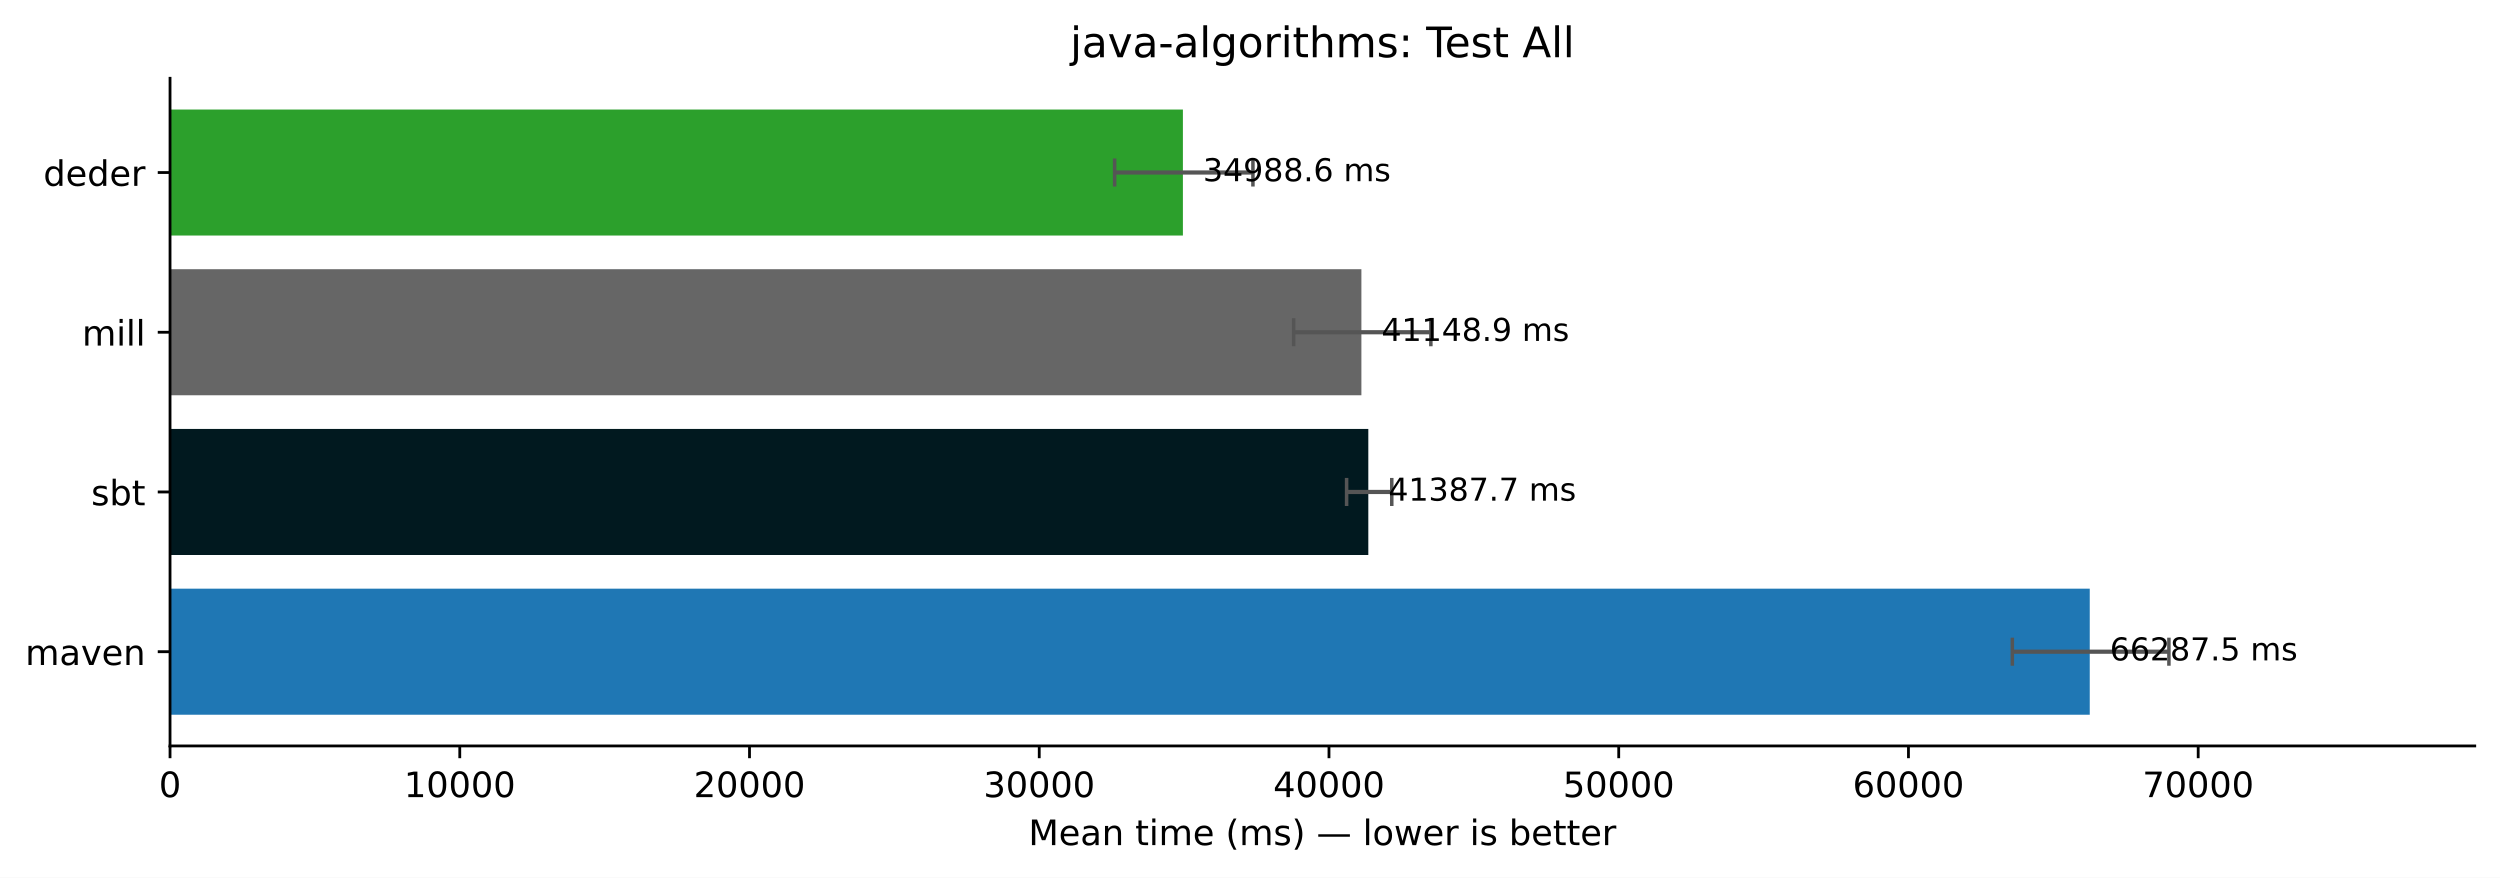
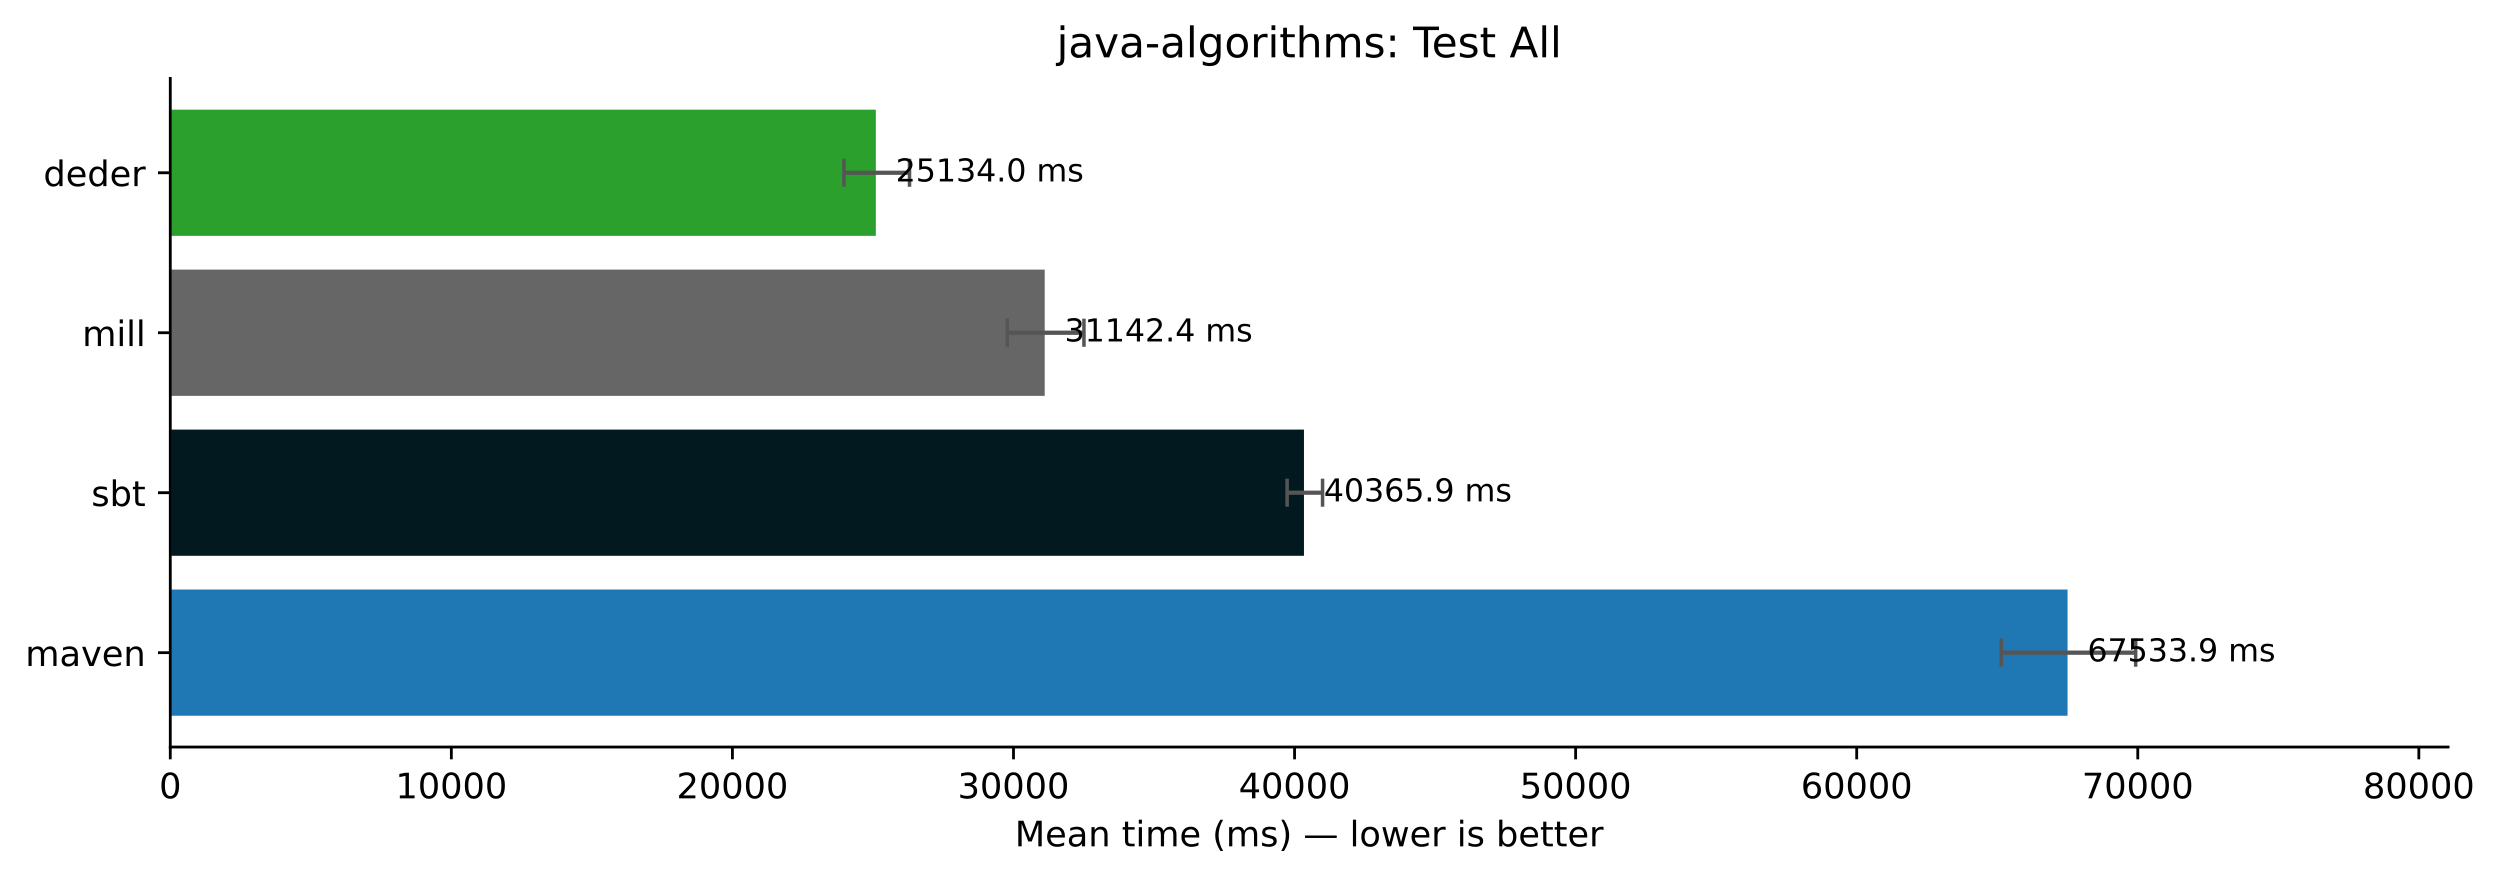
- <svg xmlns="http://www.w3.org/2000/svg" xmlns:xlink="http://www.w3.org/1999/xlink" width="712.788pt" height="250.234pt" viewBox="0 0 712.788 250.234" version="1.1">
+ <svg xmlns="http://www.w3.org/2000/svg" xmlns:xlink="http://www.w3.org/1999/xlink" width="711.738pt" height="250.234pt" viewBox="0 0 711.738 250.234" version="1.1">
  <defs>
    <style type="text/css">*{stroke-linejoin: round; stroke-linecap: butt}</style>
  </defs>
  <g id="figure_1">
    <g id="patch_1">
-       <path d="M 0 250.234  L 712.788 250.234  L 712.788 0  L 0 0  z " style="fill: #ffffff" />
+       <path d="M 0 250.234  L 711.738 250.234  L 711.738 0  L 0 0  z " style="fill: #ffffff" />
    </g>
    <g id="axes_1">
      <g id="patch_2">
-         <path d="M 48.478 212.678  L 705.588 212.678  L 705.588 22.318  L 48.478 22.318  z " style="fill: #ffffff" />
+         <path d="M 48.478 212.678  L 696.958 212.678  L 696.958 22.318  L 48.478 22.318  z " style="fill: #ffffff" />
      </g>
      <g id="patch_3">
-         <path d="M 48.478 204.025  L 596.07 204.025  L 596.07 167.593  L 48.478 167.593  z " clip-path="url(#p8922ffbd72)" style="fill: #1f77b4; stroke: #ffffff; stroke-width: 0.5; stroke-linejoin: miter" />
+         <path d="M 48.478 204.025  L 588.878 204.025  L 588.878 167.593  L 48.478 167.593  z " clip-path="url(#pb809af7124)" style="fill: #1f77b4; stroke: #ffffff; stroke-width: 0.5; stroke-linejoin: miter" />
      </g>
      <g id="patch_4">
-         <path d="M 48.478 158.485  L 390.376 158.485  L 390.376 122.052  L 48.478 122.052  z " clip-path="url(#p8922ffbd72)" style="fill: #01191f; stroke: #ffffff; stroke-width: 0.5; stroke-linejoin: miter" />
+         <path d="M 48.478 158.485  L 371.482 158.485  L 371.482 122.052  L 48.478 122.052  z " clip-path="url(#pb809af7124)" style="fill: #01191f; stroke: #ffffff; stroke-width: 0.5; stroke-linejoin: miter" />
      </g>
      <g id="patch_5">
-         <path d="M 48.478 112.944  L 388.404 112.944  L 388.404 76.512  L 48.478 76.512  z " clip-path="url(#p8922ffbd72)" style="fill: #666666; stroke: #ffffff; stroke-width: 0.5; stroke-linejoin: miter" />
+         <path d="M 48.478 112.944  L 297.677 112.944  L 297.677 76.512  L 48.478 76.512  z " clip-path="url(#pb809af7124)" style="fill: #666666; stroke: #ffffff; stroke-width: 0.5; stroke-linejoin: miter" />
      </g>
      <g id="patch_6">
-         <path d="M 48.478 67.403  L 337.514 67.403  L 337.514 30.971  L 48.478 30.971  z " clip-path="url(#p8922ffbd72)" style="fill: #2ca02c; stroke: #ffffff; stroke-width: 0.5; stroke-linejoin: miter" />
+         <path d="M 48.478 67.403  L 249.598 67.403  L 249.598 30.971  L 48.478 30.971  z " clip-path="url(#pb809af7124)" style="fill: #2ca02c; stroke: #ffffff; stroke-width: 0.5; stroke-linejoin: miter" />
      </g>
      <g id="matplotlib.axis_1">
        <g id="xtick_1">
          <g id="line2d_1">
            <defs>
-               <path id="m57277d43a6" d="M 0 0  L 0 3.5  " style="stroke: #000000; stroke-width: 0.8" />
+               <path id="m0f68dc1af4" d="M 0 0  L 0 3.5  " style="stroke: #000000; stroke-width: 0.8" />
            </defs>
            <g>
-               <use xlink:href="#m57277d43a6" x="48.478" y="212.678" style="stroke: #000000; stroke-width: 0.8" />
+               <use xlink:href="#m0f68dc1af4" x="48.478" y="212.678" style="stroke: #000000; stroke-width: 0.8" />
            </g>
          </g>
          <g id="text_1">
            <g transform="translate(45.29688 227.2766) scale(0.1 -0.1)">
              <defs>
                <path id="DejaVuSans-30" d="M 2034 4250  Q 1547 4250 1301 3770  Q 1056 3291 1056 2328  Q 1056 1369 1301 889  Q 1547 409 2034 409  Q 2525 409 2770 889  Q 3016 1369 3016 2328  Q 3016 3291 2770 3770  Q 2525 4250 2034 4250  z M 2034 4750  Q 2819 4750 3233 4129  Q 3647 3509 3647 2328  Q 3647 1150 3233 529  Q 2819 -91 2034 -91  Q 1250 -91 836 529  Q 422 1150 422 2328  Q 422 3509 836 4129  Q 1250 4750 2034 4750  z " transform="scale(0.015625)" />
              </defs>
              <use xlink:href="#DejaVuSans-30" />
            </g>
          </g>
        </g>
        <g id="xtick_2">
          <g id="line2d_2">
            <g>
-               <use xlink:href="#m57277d43a6" x="131.087" y="212.678" style="stroke: #000000; stroke-width: 0.8" />
+               <use xlink:href="#m0f68dc1af4" x="128.497" y="212.678" style="stroke: #000000; stroke-width: 0.8" />
            </g>
          </g>
          <g id="text_2">
-             <g transform="translate(115.1804 227.2766) scale(0.1 -0.1)">
+             <g transform="translate(112.591 227.2766) scale(0.1 -0.1)">
              <defs>
                <path id="DejaVuSans-31" d="M 794 531  L 1825 531  L 1825 4091  L 703 3866  L 703 4441  L 1819 4666  L 2450 4666  L 2450 531  L 3481 531  L 3481 0  L 794 0  L 794 531  z " transform="scale(0.015625)" />
              </defs>
              <use xlink:href="#DejaVuSans-31" />
              <use xlink:href="#DejaVuSans-30" transform="translate(63.62305 0)" />
              <use xlink:href="#DejaVuSans-30" transform="translate(127.2461 0)" />
              <use xlink:href="#DejaVuSans-30" transform="translate(190.8691 0)" />
              <use xlink:href="#DejaVuSans-30" transform="translate(254.4922 0)" />
            </g>
          </g>
        </g>
        <g id="xtick_3">
          <g id="line2d_3">
            <g>
-               <use xlink:href="#m57277d43a6" x="213.695" y="212.678" style="stroke: #000000; stroke-width: 0.8" />
+               <use xlink:href="#m0f68dc1af4" x="208.516" y="212.678" style="stroke: #000000; stroke-width: 0.8" />
            </g>
          </g>
          <g id="text_3">
-             <g transform="translate(197.789 227.2766) scale(0.1 -0.1)">
+             <g transform="translate(192.6102 227.2766) scale(0.1 -0.1)">
              <defs>
                <path id="DejaVuSans-32" d="M 1228 531  L 3431 531  L 3431 0  L 469 0  L 469 531  Q 828 903 1448 1529  Q 2069 2156 2228 2338  Q 2531 2678 2651 2914  Q 2772 3150 2772 3378  Q 2772 3750 2511 3984  Q 2250 4219 1831 4219  Q 1534 4219 1204 4116  Q 875 4013 500 3803  L 500 4441  Q 881 4594 1212 4672  Q 1544 4750 1819 4750  Q 2544 4750 2975 4387  Q 3406 4025 3406 3419  Q 3406 3131 3298 2873  Q 3191 2616 2906 2266  Q 2828 2175 2409 1742  Q 1991 1309 1228 531  z " transform="scale(0.015625)" />
              </defs>
              <use xlink:href="#DejaVuSans-32" />
              <use xlink:href="#DejaVuSans-30" transform="translate(63.62305 0)" />
              <use xlink:href="#DejaVuSans-30" transform="translate(127.2461 0)" />
              <use xlink:href="#DejaVuSans-30" transform="translate(190.8691 0)" />
              <use xlink:href="#DejaVuSans-30" transform="translate(254.4922 0)" />
            </g>
          </g>
        </g>
        <g id="xtick_4">
          <g id="line2d_4">
            <g>
-               <use xlink:href="#m57277d43a6" x="296.304" y="212.678" style="stroke: #000000; stroke-width: 0.8" />
+               <use xlink:href="#m0f68dc1af4" x="288.536" y="212.678" style="stroke: #000000; stroke-width: 0.8" />
            </g>
          </g>
          <g id="text_4">
-             <g transform="translate(280.3976 227.2766) scale(0.1 -0.1)">
+             <g transform="translate(272.6293 227.2766) scale(0.1 -0.1)">
              <defs>
                <path id="DejaVuSans-33" d="M 2597 2516  Q 3050 2419 3304 2112  Q 3559 1806 3559 1356  Q 3559 666 3084 287  Q 2609 -91 1734 -91  Q 1441 -91 1130 -33  Q 819 25 488 141  L 488 750  Q 750 597 1062 519  Q 1375 441 1716 441  Q 2309 441 2620 675  Q 2931 909 2931 1356  Q 2931 1769 2642 2001  Q 2353 2234 1838 2234  L 1294 2234  L 1294 2753  L 1863 2753  Q 2328 2753 2575 2939  Q 2822 3125 2822 3475  Q 2822 3834 2567 4026  Q 2313 4219 1838 4219  Q 1578 4219 1281 4162  Q 984 4106 628 3988  L 628 4550  Q 988 4650 1302 4700  Q 1616 4750 1894 4750  Q 2613 4750 3031 4423  Q 3450 4097 3450 3541  Q 3450 3153 3228 2886  Q 3006 2619 2597 2516  z " transform="scale(0.015625)" />
              </defs>
              <use xlink:href="#DejaVuSans-33" />
              <use xlink:href="#DejaVuSans-30" transform="translate(63.62305 0)" />
              <use xlink:href="#DejaVuSans-30" transform="translate(127.2461 0)" />
              <use xlink:href="#DejaVuSans-30" transform="translate(190.8691 0)" />
              <use xlink:href="#DejaVuSans-30" transform="translate(254.4922 0)" />
            </g>
          </g>
        </g>
        <g id="xtick_5">
          <g id="line2d_5">
            <g>
-               <use xlink:href="#m57277d43a6" x="378.912" y="212.678" style="stroke: #000000; stroke-width: 0.8" />
+               <use xlink:href="#m0f68dc1af4" x="368.555" y="212.678" style="stroke: #000000; stroke-width: 0.8" />
            </g>
          </g>
          <g id="text_5">
-             <g transform="translate(363.0062 227.2766) scale(0.1 -0.1)">
+             <g transform="translate(352.6484 227.2766) scale(0.1 -0.1)">
              <defs>
                <path id="DejaVuSans-34" d="M 2419 4116  L 825 1625  L 2419 1625  L 2419 4116  z M 2253 4666  L 3047 4666  L 3047 1625  L 3713 1625  L 3713 1100  L 3047 1100  L 3047 0  L 2419 0  L 2419 1100  L 313 1100  L 313 1709  L 2253 4666  z " transform="scale(0.015625)" />
              </defs>
              <use xlink:href="#DejaVuSans-34" />
              <use xlink:href="#DejaVuSans-30" transform="translate(63.62305 0)" />
              <use xlink:href="#DejaVuSans-30" transform="translate(127.2461 0)" />
              <use xlink:href="#DejaVuSans-30" transform="translate(190.8691 0)" />
              <use xlink:href="#DejaVuSans-30" transform="translate(254.4922 0)" />
            </g>
          </g>
        </g>
        <g id="xtick_6">
          <g id="line2d_6">
            <g>
-               <use xlink:href="#m57277d43a6" x="461.521" y="212.678" style="stroke: #000000; stroke-width: 0.8" />
+               <use xlink:href="#m0f68dc1af4" x="448.574" y="212.678" style="stroke: #000000; stroke-width: 0.8" />
            </g>
          </g>
          <g id="text_6">
-             <g transform="translate(445.6147 227.2766) scale(0.1 -0.1)">
+             <g transform="translate(432.6676 227.2766) scale(0.1 -0.1)">
              <defs>
                <path id="DejaVuSans-35" d="M 691 4666  L 3169 4666  L 3169 4134  L 1269 4134  L 1269 2991  Q 1406 3038 1543 3061  Q 1681 3084 1819 3084  Q 2600 3084 3056 2656  Q 3513 2228 3513 1497  Q 3513 744 3044 326  Q 2575 -91 1722 -91  Q 1428 -91 1123 -41  Q 819 9 494 109  L 494 744  Q 775 591 1075 516  Q 1375 441 1709 441  Q 2250 441 2565 725  Q 2881 1009 2881 1497  Q 2881 1984 2565 2268  Q 2250 2553 1709 2553  Q 1456 2553 1204 2497  Q 953 2441 691 2322  L 691 4666  z " transform="scale(0.015625)" />
              </defs>
              <use xlink:href="#DejaVuSans-35" />
              <use xlink:href="#DejaVuSans-30" transform="translate(63.62305 0)" />
              <use xlink:href="#DejaVuSans-30" transform="translate(127.2461 0)" />
              <use xlink:href="#DejaVuSans-30" transform="translate(190.8691 0)" />
              <use xlink:href="#DejaVuSans-30" transform="translate(254.4922 0)" />
            </g>
          </g>
        </g>
        <g id="xtick_7">
          <g id="line2d_7">
            <g>
-               <use xlink:href="#m57277d43a6" x="544.13" y="212.678" style="stroke: #000000; stroke-width: 0.8" />
+               <use xlink:href="#m0f68dc1af4" x="528.593" y="212.678" style="stroke: #000000; stroke-width: 0.8" />
            </g>
          </g>
          <g id="text_7">
-             <g transform="translate(528.2233 227.2766) scale(0.1 -0.1)">
+             <g transform="translate(512.6867 227.2766) scale(0.1 -0.1)">
              <defs>
                <path id="DejaVuSans-36" d="M 2113 2584  Q 1688 2584 1439 2293  Q 1191 2003 1191 1497  Q 1191 994 1439 701  Q 1688 409 2113 409  Q 2538 409 2786 701  Q 3034 994 3034 1497  Q 3034 2003 2786 2293  Q 2538 2584 2113 2584  z M 3366 4563  L 3366 3988  Q 3128 4100 2886 4159  Q 2644 4219 2406 4219  Q 1781 4219 1451 3797  Q 1122 3375 1075 2522  Q 1259 2794 1537 2939  Q 1816 3084 2150 3084  Q 2853 3084 3261 2657  Q 3669 2231 3669 1497  Q 3669 778 3244 343  Q 2819 -91 2113 -91  Q 1303 -91 875 529  Q 447 1150 447 2328  Q 447 3434 972 4092  Q 1497 4750 2381 4750  Q 2619 4750 2861 4703  Q 3103 4656 3366 4563  z " transform="scale(0.015625)" />
              </defs>
              <use xlink:href="#DejaVuSans-36" />
              <use xlink:href="#DejaVuSans-30" transform="translate(63.62305 0)" />
              <use xlink:href="#DejaVuSans-30" transform="translate(127.2461 0)" />
              <use xlink:href="#DejaVuSans-30" transform="translate(190.8691 0)" />
              <use xlink:href="#DejaVuSans-30" transform="translate(254.4922 0)" />
            </g>
          </g>
        </g>
        <g id="xtick_8">
          <g id="line2d_8">
            <g>
-               <use xlink:href="#m57277d43a6" x="626.738" y="212.678" style="stroke: #000000; stroke-width: 0.8" />
+               <use xlink:href="#m0f68dc1af4" x="608.612" y="212.678" style="stroke: #000000; stroke-width: 0.8" />
            </g>
          </g>
          <g id="text_8">
-             <g transform="translate(610.8319 227.2766) scale(0.1 -0.1)">
+             <g transform="translate(592.7059 227.2766) scale(0.1 -0.1)">
              <defs>
                <path id="DejaVuSans-37" d="M 525 4666  L 3525 4666  L 3525 4397  L 1831 0  L 1172 0  L 2766 4134  L 525 4134  L 525 4666  z " transform="scale(0.015625)" />
              </defs>
              <use xlink:href="#DejaVuSans-37" />
              <use xlink:href="#DejaVuSans-30" transform="translate(63.62305 0)" />
              <use xlink:href="#DejaVuSans-30" transform="translate(127.2461 0)" />
              <use xlink:href="#DejaVuSans-30" transform="translate(190.8691 0)" />
              <use xlink:href="#DejaVuSans-30" transform="translate(254.4922 0)" />
            </g>
          </g>
        </g>
-         <g id="text_9">
-           <g transform="translate(293.2362 240.9547) scale(0.1 -0.1)">
+         <g id="xtick_9">
+           <g id="line2d_9">
+             <g>
+               <use xlink:href="#m0f68dc1af4" x="688.631" y="212.678" style="stroke: #000000; stroke-width: 0.8" />
+             </g>
+           </g>
+           <g id="text_9">
+             <g transform="translate(672.725 227.2766) scale(0.1 -0.1)">
+               <defs>
+                 <path id="DejaVuSans-38" d="M 2034 2216  Q 1584 2216 1326 1975  Q 1069 1734 1069 1313  Q 1069 891 1326 650  Q 1584 409 2034 409  Q 2484 409 2743 651  Q 3003 894 3003 1313  Q 3003 1734 2745 1975  Q 2488 2216 2034 2216  z M 1403 2484  Q 997 2584 770 2862  Q 544 3141 544 3541  Q 544 4100 942 4425  Q 1341 4750 2034 4750  Q 2731 4750 3128 4425  Q 3525 4100 3525 3541  Q 3525 3141 3298 2862  Q 3072 2584 2669 2484  Q 3125 2378 3379 2068  Q 3634 1759 3634 1313  Q 3634 634 3220 271  Q 2806 -91 2034 -91  Q 1263 -91 848 271  Q 434 634 434 1313  Q 434 1759 690 2068  Q 947 2378 1403 2484  z M 1172 3481  Q 1172 3119 1398 2916  Q 1625 2713 2034 2713  Q 2441 2713 2670 2916  Q 2900 3119 2900 3481  Q 2900 3844 2670 4047  Q 2441 4250 2034 4250  Q 1625 4250 1398 4047  Q 1172 3844 1172 3481  z " transform="scale(0.015625)" />
+               </defs>
+               <use xlink:href="#DejaVuSans-38" />
+               <use xlink:href="#DejaVuSans-30" transform="translate(63.62305 0)" />
+               <use xlink:href="#DejaVuSans-30" transform="translate(127.2461 0)" />
+               <use xlink:href="#DejaVuSans-30" transform="translate(190.8691 0)" />
+               <use xlink:href="#DejaVuSans-30" transform="translate(254.4922 0)" />
+             </g>
+           </g>
+         </g>
+         <g id="text_10">
+           <g transform="translate(288.9214 240.9547) scale(0.1 -0.1)">
            <defs>
              <path id="DejaVuSans-4d" d="M 628 4666  L 1569 4666  L 2759 1491  L 3956 4666  L 4897 4666  L 4897 0  L 4281 0  L 4281 4097  L 3078 897  L 2444 897  L 1241 4097  L 1241 0  L 628 0  L 628 4666  z " transform="scale(0.015625)" />
              <path id="DejaVuSans-65" d="M 3597 1894  L 3597 1613  L 953 1613  Q 991 1019 1311 708  Q 1631 397 2203 397  Q 2534 397 2845 478  Q 3156 559 3463 722  L 3463 178  Q 3153 47 2828 -22  Q 2503 -91 2169 -91  Q 1331 -91 842 396  Q 353 884 353 1716  Q 353 2575 817 3079  Q 1281 3584 2069 3584  Q 2775 3584 3186 3129  Q 3597 2675 3597 1894  z M 3022 2063  Q 3016 2534 2758 2815  Q 2500 3097 2075 3097  Q 1594 3097 1305 2825  Q 1016 2553 972 2059  L 3022 2063  z " transform="scale(0.015625)" />
              <path id="DejaVuSans-61" d="M 2194 1759  Q 1497 1759 1228 1600  Q 959 1441 959 1056  Q 959 750 1161 570  Q 1363 391 1709 391  Q 2188 391 2477 730  Q 2766 1069 2766 1631  L 2766 1759  L 2194 1759  z M 3341 1997  L 3341 0  L 2766 0  L 2766 531  Q 2569 213 2275 61  Q 1981 -91 1556 -91  Q 1019 -91 701 211  Q 384 513 384 1019  Q 384 1609 779 1909  Q 1175 2209 1959 2209  L 2766 2209  L 2766 2266  Q 2766 2663 2505 2880  Q 2244 3097 1772 3097  Q 1472 3097 1187 3025  Q 903 2953 641 2809  L 641 3341  Q 956 3463 1253 3523  Q 1550 3584 1831 3584  Q 2591 3584 2966 3190  Q 3341 2797 3341 1997  z " transform="scale(0.015625)" />
              <path id="DejaVuSans-6e" d="M 3513 2113  L 3513 0  L 2938 0  L 2938 2094  Q 2938 2591 2744 2837  Q 2550 3084 2163 3084  Q 1697 3084 1428 2787  Q 1159 2491 1159 1978  L 1159 0  L 581 0  L 581 3500  L 1159 3500  L 1159 2956  Q 1366 3272 1645 3428  Q 1925 3584 2291 3584  Q 2894 3584 3203 3211  Q 3513 2838 3513 2113  z " transform="scale(0.015625)" />
              <path id="DejaVuSans-20" transform="scale(0.015625)" />
              <path id="DejaVuSans-74" d="M 1172 4494  L 1172 3500  L 2356 3500  L 2356 3053  L 1172 3053  L 1172 1153  Q 1172 725 1289 603  Q 1406 481 1766 481  L 2356 481  L 2356 0  L 1766 0  Q 1100 0 847 248  Q 594 497 594 1153  L 594 3053  L 172 3053  L 172 3500  L 594 3500  L 594 4494  L 1172 4494  z " transform="scale(0.015625)" />
              <path id="DejaVuSans-69" d="M 603 3500  L 1178 3500  L 1178 0  L 603 0  L 603 3500  z M 603 4863  L 1178 4863  L 1178 4134  L 603 4134  L 603 4863  z " transform="scale(0.015625)" />
              <path id="DejaVuSans-6d" d="M 3328 2828  Q 3544 3216 3844 3400  Q 4144 3584 4550 3584  Q 5097 3584 5394 3201  Q 5691 2819 5691 2113  L 5691 0  L 5113 0  L 5113 2094  Q 5113 2597 4934 2840  Q 4756 3084 4391 3084  Q 3944 3084 3684 2787  Q 3425 2491 3425 1978  L 3425 0  L 2847 0  L 2847 2094  Q 2847 2600 2669 2842  Q 2491 3084 2119 3084  Q 1678 3084 1418 2786  Q 1159 2488 1159 1978  L 1159 0  L 581 0  L 581 3500  L 1159 3500  L 1159 2956  Q 1356 3278 1631 3431  Q 1906 3584 2284 3584  Q 2666 3584 2933 3390  Q 3200 3197 3328 2828  z " transform="scale(0.015625)" />
              <path id="DejaVuSans-28" d="M 1984 4856  Q 1566 4138 1362 3434  Q 1159 2731 1159 2009  Q 1159 1288 1364 580  Q 1569 -128 1984 -844  L 1484 -844  Q 1016 -109 783 600  Q 550 1309 550 2009  Q 550 2706 781 3412  Q 1013 4119 1484 4856  L 1984 4856  z " transform="scale(0.015625)" />
              <path id="DejaVuSans-73" d="M 2834 3397  L 2834 2853  Q 2591 2978 2328 3040  Q 2066 3103 1784 3103  Q 1356 3103 1142 2972  Q 928 2841 928 2578  Q 928 2378 1081 2264  Q 1234 2150 1697 2047  L 1894 2003  Q 2506 1872 2764 1633  Q 3022 1394 3022 966  Q 3022 478 2636 193  Q 2250 -91 1575 -91  Q 1294 -91 989 -36  Q 684 19 347 128  L 347 722  Q 666 556 975 473  Q 1284 391 1588 391  Q 1994 391 2212 530  Q 2431 669 2431 922  Q 2431 1156 2273 1281  Q 2116 1406 1581 1522  L 1381 1569  Q 847 1681 609 1914  Q 372 2147 372 2553  Q 372 3047 722 3315  Q 1072 3584 1716 3584  Q 2034 3584 2315 3537  Q 2597 3491 2834 3397  z " transform="scale(0.015625)" />
              <path id="DejaVuSans-29" d="M 513 4856  L 1013 4856  Q 1481 4119 1714 3412  Q 1947 2706 1947 2009  Q 1947 1309 1714 600  Q 1481 -109 1013 -844  L 513 -844  Q 928 -128 1133 580  Q 1338 1288 1338 2009  Q 1338 2731 1133 3434  Q 928 4138 513 4856  z " transform="scale(0.015625)" />
              <path id="DejaVuSans-2014" d="M 313 1978  L 6088 1978  L 6088 1528  L 313 1528  L 313 1978  z " transform="scale(0.015625)" />
              <path id="DejaVuSans-6c" d="M 603 4863  L 1178 4863  L 1178 0  L 603 0  L 603 4863  z " transform="scale(0.015625)" />
              <path id="DejaVuSans-6f" d="M 1959 3097  Q 1497 3097 1228 2736  Q 959 2375 959 1747  Q 959 1119 1226 758  Q 1494 397 1959 397  Q 2419 397 2687 759  Q 2956 1122 2956 1747  Q 2956 2369 2687 2733  Q 2419 3097 1959 3097  z M 1959 3584  Q 2709 3584 3137 3096  Q 3566 2609 3566 1747  Q 3566 888 3137 398  Q 2709 -91 1959 -91  Q 1206 -91 779 398  Q 353 888 353 1747  Q 353 2609 779 3096  Q 1206 3584 1959 3584  z " transform="scale(0.015625)" />
              <path id="DejaVuSans-77" d="M 269 3500  L 844 3500  L 1563 769  L 2278 3500  L 2956 3500  L 3675 769  L 4391 3500  L 4966 3500  L 4050 0  L 3372 0  L 2619 2869  L 1863 0  L 1184 0  L 269 3500  z " transform="scale(0.015625)" />
              <path id="DejaVuSans-72" d="M 2631 2963  Q 2534 3019 2420 3045  Q 2306 3072 2169 3072  Q 1681 3072 1420 2755  Q 1159 2438 1159 1844  L 1159 0  L 581 0  L 581 3500  L 1159 3500  L 1159 2956  Q 1341 3275 1631 3429  Q 1922 3584 2338 3584  Q 2397 3584 2469 3576  Q 2541 3569 2628 3553  L 2631 2963  z " transform="scale(0.015625)" />
              <path id="DejaVuSans-62" d="M 3116 1747  Q 3116 2381 2855 2742  Q 2594 3103 2138 3103  Q 1681 3103 1420 2742  Q 1159 2381 1159 1747  Q 1159 1113 1420 752  Q 1681 391 2138 391  Q 2594 391 2855 752  Q 3116 1113 3116 1747  z M 1159 2969  Q 1341 3281 1617 3432  Q 1894 3584 2278 3584  Q 2916 3584 3314 3078  Q 3713 2572 3713 1747  Q 3713 922 3314 415  Q 2916 -91 2278 -91  Q 1894 -91 1617 61  Q 1341 213 1159 525  L 1159 0  L 581 0  L 581 4863  L 1159 4863  L 1159 2969  z " transform="scale(0.015625)" />
            </defs>
            <use xlink:href="#DejaVuSans-4d" />
            <use xlink:href="#DejaVuSans-65" transform="translate(86.2793 0)" />
            <use xlink:href="#DejaVuSans-61" transform="translate(147.8027 0)" />
            <use xlink:href="#DejaVuSans-6e" transform="translate(209.082 0)" />
            <use xlink:href="#DejaVuSans-20" transform="translate(272.4609 0)" />
            <use xlink:href="#DejaVuSans-74" transform="translate(304.248 0)" />
            <use xlink:href="#DejaVuSans-69" transform="translate(343.457 0)" />
            <use xlink:href="#DejaVuSans-6d" transform="translate(371.2402 0)" />
            <use xlink:href="#DejaVuSans-65" transform="translate(468.6523 0)" />
            <use xlink:href="#DejaVuSans-20" transform="translate(530.1758 0)" />
            <use xlink:href="#DejaVuSans-28" transform="translate(561.9629 0)" />
            <use xlink:href="#DejaVuSans-6d" transform="translate(600.9766 0)" />
            <use xlink:href="#DejaVuSans-73" transform="translate(698.3887 0)" />
            <use xlink:href="#DejaVuSans-29" transform="translate(750.4883 0)" />
            <use xlink:href="#DejaVuSans-20" transform="translate(789.502 0)" />
            <use xlink:href="#DejaVuSans-2014" transform="translate(821.2891 0)" />
            <use xlink:href="#DejaVuSans-20" transform="translate(921.2891 0)" />
            <use xlink:href="#DejaVuSans-6c" transform="translate(953.0762 0)" />
            <use xlink:href="#DejaVuSans-6f" transform="translate(980.8594 0)" />
            <use xlink:href="#DejaVuSans-77" transform="translate(1042.041 0)" />
            <use xlink:href="#DejaVuSans-65" transform="translate(1123.828 0)" />
            <use xlink:href="#DejaVuSans-72" transform="translate(1185.352 0)" />
            <use xlink:href="#DejaVuSans-20" transform="translate(1226.465 0)" />
            <use xlink:href="#DejaVuSans-69" transform="translate(1258.252 0)" />
            <use xlink:href="#DejaVuSans-73" transform="translate(1286.035 0)" />
            <use xlink:href="#DejaVuSans-20" transform="translate(1338.135 0)" />
            <use xlink:href="#DejaVuSans-62" transform="translate(1369.922 0)" />
            <use xlink:href="#DejaVuSans-65" transform="translate(1433.398 0)" />
            <use xlink:href="#DejaVuSans-74" transform="translate(1494.922 0)" />
            <use xlink:href="#DejaVuSans-74" transform="translate(1534.131 0)" />
            <use xlink:href="#DejaVuSans-65" transform="translate(1573.34 0)" />
            <use xlink:href="#DejaVuSans-72" transform="translate(1634.863 0)" />
          </g>
        </g>
      </g>
      <g id="matplotlib.axis_2">
        <g id="ytick_1">
-           <g id="line2d_9">
+           <g id="line2d_10">
            <defs>
-               <path id="mece028ee38" d="M 0 0  L -3.5 0  " style="stroke: #000000; stroke-width: 0.8" />
+               <path id="m84668f1c4f" d="M 0 0  L -3.5 0  " style="stroke: #000000; stroke-width: 0.8" />
            </defs>
            <g>
-               <use xlink:href="#mece028ee38" x="48.478" y="185.809" style="stroke: #000000; stroke-width: 0.8" />
-             </g>
-           </g>
-           <g id="text_10">
+               <use xlink:href="#m84668f1c4f" x="48.478" y="185.809" style="stroke: #000000; stroke-width: 0.8" />
+             </g>
+           </g>
+           <g id="text_11">
            <g transform="translate(7.2 189.6083) scale(0.1 -0.1)">
              <defs>
                <path id="DejaVuSans-76" d="M 191 3500  L 800 3500  L 1894 563  L 2988 3500  L 3597 3500  L 2284 0  L 1503 0  L 191 3500  z " transform="scale(0.015625)" />
              </defs>
              <use xlink:href="#DejaVuSans-6d" />
              <use xlink:href="#DejaVuSans-61" transform="translate(97.41211 0)" />
              <use xlink:href="#DejaVuSans-76" transform="translate(158.6914 0)" />
              <use xlink:href="#DejaVuSans-65" transform="translate(217.8711 0)" />
              <use xlink:href="#DejaVuSans-6e" transform="translate(279.3945 0)" />
            </g>
          </g>
        </g>
        <g id="ytick_2">
-           <g id="line2d_10">
-             <g>
-               <use xlink:href="#mece028ee38" x="48.478" y="140.268" style="stroke: #000000; stroke-width: 0.8" />
-             </g>
-           </g>
-           <g id="text_11">
+           <g id="line2d_11">
+             <g>
+               <use xlink:href="#m84668f1c4f" x="48.478" y="140.268" style="stroke: #000000; stroke-width: 0.8" />
+             </g>
+           </g>
+           <g id="text_12">
            <g transform="translate(26 144.0677) scale(0.1 -0.1)">
              <use xlink:href="#DejaVuSans-73" />
              <use xlink:href="#DejaVuSans-62" transform="translate(52.09961 0)" />
              <use xlink:href="#DejaVuSans-74" transform="translate(115.5762 0)" />
            </g>
          </g>
        </g>
        <g id="ytick_3">
-           <g id="line2d_11">
-             <g>
-               <use xlink:href="#mece028ee38" x="48.478" y="94.728" style="stroke: #000000; stroke-width: 0.8" />
-             </g>
-           </g>
-           <g id="text_12">
+           <g id="line2d_12">
+             <g>
+               <use xlink:href="#m84668f1c4f" x="48.478" y="94.728" style="stroke: #000000; stroke-width: 0.8" />
+             </g>
+           </g>
+           <g id="text_13">
            <g transform="translate(23.40312 98.52701) scale(0.1 -0.1)">
              <use xlink:href="#DejaVuSans-6d" />
              <use xlink:href="#DejaVuSans-69" transform="translate(97.41211 0)" />
              <use xlink:href="#DejaVuSans-6c" transform="translate(125.1953 0)" />
              <use xlink:href="#DejaVuSans-6c" transform="translate(152.9785 0)" />
            </g>
          </g>
        </g>
        <g id="ytick_4">
-           <g id="line2d_12">
-             <g>
-               <use xlink:href="#mece028ee38" x="48.478" y="49.187" style="stroke: #000000; stroke-width: 0.8" />
-             </g>
-           </g>
-           <g id="text_13">
+           <g id="line2d_13">
+             <g>
+               <use xlink:href="#m84668f1c4f" x="48.478" y="49.187" style="stroke: #000000; stroke-width: 0.8" />
+             </g>
+           </g>
+           <g id="text_14">
            <g transform="translate(12.36406 52.98634) scale(0.1 -0.1)">
              <defs>
                <path id="DejaVuSans-64" d="M 2906 2969  L 2906 4863  L 3481 4863  L 3481 0  L 2906 0  L 2906 525  Q 2725 213 2448 61  Q 2172 -91 1784 -91  Q 1150 -91 751 415  Q 353 922 353 1747  Q 353 2572 751 3078  Q 1150 3584 1784 3584  Q 2172 3584 2448 3432  Q 2725 3281 2906 2969  z M 947 1747  Q 947 1113 1208 752  Q 1469 391 1925 391  Q 2381 391 2643 752  Q 2906 1113 2906 1747  Q 2906 2381 2643 2742  Q 2381 3103 1925 3103  Q 1469 3103 1208 2742  Q 947 2381 947 1747  z " transform="scale(0.015625)" />
              </defs>
              <use xlink:href="#DejaVuSans-64" />
              <use xlink:href="#DejaVuSans-65" transform="translate(63.47656 0)" />
              <use xlink:href="#DejaVuSans-64" transform="translate(125 0)" />
              <use xlink:href="#DejaVuSans-65" transform="translate(188.4766 0)" />
              <use xlink:href="#DejaVuSans-72" transform="translate(250 0)" />
            </g>
          </g>
        </g>
      </g>
      <g id="LineCollection_1">
-         <path d="M 573.749 185.809  L 618.39 185.809  " clip-path="url(#p8922ffbd72)" style="fill: none; stroke: #555555; stroke-width: 1.2" />
-         <path d="M 383.938 140.268  L 396.814 140.268  " clip-path="url(#p8922ffbd72)" style="fill: none; stroke: #555555; stroke-width: 1.2" />
-         <path d="M 368.848 94.728  L 407.959 94.728  " clip-path="url(#p8922ffbd72)" style="fill: none; stroke: #555555; stroke-width: 1.2" />
-         <path d="M 317.796 49.187  L 357.232 49.187  " clip-path="url(#p8922ffbd72)" style="fill: none; stroke: #555555; stroke-width: 1.2" />
-       </g>
-       <g id="line2d_13">
+         <path d="M 569.742 185.809  L 608.015 185.809  " clip-path="url(#pb809af7124)" style="fill: none; stroke: #555555; stroke-width: 1.2" />
+         <path d="M 366.437 140.268  L 376.528 140.268  " clip-path="url(#pb809af7124)" style="fill: none; stroke: #555555; stroke-width: 1.2" />
+         <path d="M 286.76 94.728  L 308.594 94.728  " clip-path="url(#pb809af7124)" style="fill: none; stroke: #555555; stroke-width: 1.2" />
+         <path d="M 240.265 49.187  L 258.931 49.187  " clip-path="url(#pb809af7124)" style="fill: none; stroke: #555555; stroke-width: 1.2" />
+       </g>
+       <g id="line2d_14">
        <defs>
-           <path id="m3d2528b665" d="M 0 4  L 0 -4  " style="stroke: #555555" />
+           <path id="mdc67b098ef" d="M 0 4  L 0 -4  " style="stroke: #555555" />
        </defs>
-         <g clip-path="url(#p8922ffbd72)">
-           <use xlink:href="#m3d2528b665" x="573.749" y="185.809" style="fill: #1f77b4; stroke: #555555" />
-           <use xlink:href="#m3d2528b665" x="383.938" y="140.268" style="fill: #1f77b4; stroke: #555555" />
-           <use xlink:href="#m3d2528b665" x="368.848" y="94.728" style="fill: #1f77b4; stroke: #555555" />
-           <use xlink:href="#m3d2528b665" x="317.796" y="49.187" style="fill: #1f77b4; stroke: #555555" />
-         </g>
-       </g>
-       <g id="line2d_14">
-         <g clip-path="url(#p8922ffbd72)">
-           <use xlink:href="#m3d2528b665" x="618.39" y="185.809" style="fill: #1f77b4; stroke: #555555" />
-           <use xlink:href="#m3d2528b665" x="396.814" y="140.268" style="fill: #1f77b4; stroke: #555555" />
-           <use xlink:href="#m3d2528b665" x="407.959" y="94.728" style="fill: #1f77b4; stroke: #555555" />
-           <use xlink:href="#m3d2528b665" x="357.232" y="49.187" style="fill: #1f77b4; stroke: #555555" />
+         <g clip-path="url(#pb809af7124)">
+           <use xlink:href="#mdc67b098ef" x="569.742" y="185.809" style="fill: #1f77b4; stroke: #555555" />
+           <use xlink:href="#mdc67b098ef" x="366.437" y="140.268" style="fill: #1f77b4; stroke: #555555" />
+           <use xlink:href="#mdc67b098ef" x="286.76" y="94.728" style="fill: #1f77b4; stroke: #555555" />
+           <use xlink:href="#mdc67b098ef" x="240.265" y="49.187" style="fill: #1f77b4; stroke: #555555" />
+         </g>
+       </g>
+       <g id="line2d_15">
+         <g clip-path="url(#pb809af7124)">
+           <use xlink:href="#mdc67b098ef" x="608.015" y="185.809" style="fill: #1f77b4; stroke: #555555" />
+           <use xlink:href="#mdc67b098ef" x="376.528" y="140.268" style="fill: #1f77b4; stroke: #555555" />
+           <use xlink:href="#mdc67b098ef" x="308.594" y="94.728" style="fill: #1f77b4; stroke: #555555" />
+           <use xlink:href="#mdc67b098ef" x="258.931" y="49.187" style="fill: #1f77b4; stroke: #555555" />
        </g>
      </g>
      <g id="patch_7">
        <path d="M 48.478 212.678  L 48.478 22.318  " style="fill: none; stroke: #000000; stroke-width: 0.8; stroke-linejoin: miter; stroke-linecap: square" />
      </g>
      <g id="patch_8">
-         <path d="M 48.478 212.678  L 705.588 212.678  " style="fill: none; stroke: #000000; stroke-width: 0.8; stroke-linejoin: miter; stroke-linecap: square" />
-       </g>
-       <g id="text_14">
-         <g transform="translate(601.5457 188.2926) scale(0.09 -0.09)">
+         <path d="M 48.478 212.678  L 696.958 212.678  " style="fill: none; stroke: #000000; stroke-width: 0.8; stroke-linejoin: miter; stroke-linecap: square" />
+       </g>
+       <g id="text_15">
+         <g transform="translate(594.2824 188.2926) scale(0.09 -0.09)">
          <defs>
-             <path id="DejaVuSans-38" d="M 2034 2216  Q 1584 2216 1326 1975  Q 1069 1734 1069 1313  Q 1069 891 1326 650  Q 1584 409 2034 409  Q 2484 409 2743 651  Q 3003 894 3003 1313  Q 3003 1734 2745 1975  Q 2488 2216 2034 2216  z M 1403 2484  Q 997 2584 770 2862  Q 544 3141 544 3541  Q 544 4100 942 4425  Q 1341 4750 2034 4750  Q 2731 4750 3128 4425  Q 3525 4100 3525 3541  Q 3525 3141 3298 2862  Q 3072 2584 2669 2484  Q 3125 2378 3379 2068  Q 3634 1759 3634 1313  Q 3634 634 3220 271  Q 2806 -91 2034 -91  Q 1263 -91 848 271  Q 434 634 434 1313  Q 434 1759 690 2068  Q 947 2378 1403 2484  z M 1172 3481  Q 1172 3119 1398 2916  Q 1625 2713 2034 2713  Q 2441 2713 2670 2916  Q 2900 3119 2900 3481  Q 2900 3844 2670 4047  Q 2441 4250 2034 4250  Q 1625 4250 1398 4047  Q 1172 3844 1172 3481  z " transform="scale(0.015625)" />
            <path id="DejaVuSans-2e" d="M 684 794  L 1344 794  L 1344 0  L 684 0  L 684 794  z " transform="scale(0.015625)" />
+             <path id="DejaVuSans-39" d="M 703 97  L 703 672  Q 941 559 1184 500  Q 1428 441 1663 441  Q 2288 441 2617 861  Q 2947 1281 2994 2138  Q 2813 1869 2534 1725  Q 2256 1581 1919 1581  Q 1219 1581 811 2004  Q 403 2428 403 3163  Q 403 3881 828 4315  Q 1253 4750 1959 4750  Q 2769 4750 3195 4129  Q 3622 3509 3622 2328  Q 3622 1225 3098 567  Q 2575 -91 1691 -91  Q 1453 -91 1209 -44  Q 966 3 703 97  z M 1959 2075  Q 2384 2075 2632 2365  Q 2881 2656 2881 3163  Q 2881 3666 2632 3958  Q 2384 4250 1959 4250  Q 1534 4250 1286 3958  Q 1038 3666 1038 3163  Q 1038 2656 1286 2365  Q 1534 2075 1959 2075  z " transform="scale(0.015625)" />
          </defs>
          <use xlink:href="#DejaVuSans-36" />
-           <use xlink:href="#DejaVuSans-36" transform="translate(63.62305 0)" />
-           <use xlink:href="#DejaVuSans-32" transform="translate(127.2461 0)" />
-           <use xlink:href="#DejaVuSans-38" transform="translate(190.8691 0)" />
-           <use xlink:href="#DejaVuSans-37" transform="translate(254.4922 0)" />
-           <use xlink:href="#DejaVuSans-2e" transform="translate(318.1152 0)" />
-           <use xlink:href="#DejaVuSans-35" transform="translate(349.9023 0)" />
-           <use xlink:href="#DejaVuSans-20" transform="translate(413.5254 0)" />
-           <use xlink:href="#DejaVuSans-6d" transform="translate(445.3125 0)" />
-           <use xlink:href="#DejaVuSans-73" transform="translate(542.7246 0)" />
-         </g>
-       </g>
-       <g id="text_15">
-         <g transform="translate(395.852 142.7519) scale(0.09 -0.09)">
-           <use xlink:href="#DejaVuSans-34" />
-           <use xlink:href="#DejaVuSans-31" transform="translate(63.62305 0)" />
-           <use xlink:href="#DejaVuSans-33" transform="translate(127.2461 0)" />
-           <use xlink:href="#DejaVuSans-38" transform="translate(190.8691 0)" />
-           <use xlink:href="#DejaVuSans-37" transform="translate(254.4922 0)" />
-           <use xlink:href="#DejaVuSans-2e" transform="translate(318.1152 0)" />
-           <use xlink:href="#DejaVuSans-37" transform="translate(349.9023 0)" />
-           <use xlink:href="#DejaVuSans-20" transform="translate(413.5254 0)" />
-           <use xlink:href="#DejaVuSans-6d" transform="translate(445.3125 0)" />
-           <use xlink:href="#DejaVuSans-73" transform="translate(542.7246 0)" />
-         </g>
-       </g>
-       <g id="text_16">
-         <g transform="translate(393.8794 97.21123) scale(0.09 -0.09)">
-           <defs>
-             <path id="DejaVuSans-39" d="M 703 97  L 703 672  Q 941 559 1184 500  Q 1428 441 1663 441  Q 2288 441 2617 861  Q 2947 1281 2994 2138  Q 2813 1869 2534 1725  Q 2256 1581 1919 1581  Q 1219 1581 811 2004  Q 403 2428 403 3163  Q 403 3881 828 4315  Q 1253 4750 1959 4750  Q 2769 4750 3195 4129  Q 3622 3509 3622 2328  Q 3622 1225 3098 567  Q 2575 -91 1691 -91  Q 1453 -91 1209 -44  Q 966 3 703 97  z M 1959 2075  Q 2384 2075 2632 2365  Q 2881 2656 2881 3163  Q 2881 3666 2632 3958  Q 2384 4250 1959 4250  Q 1534 4250 1286 3958  Q 1038 3666 1038 3163  Q 1038 2656 1286 2365  Q 1534 2075 1959 2075  z " transform="scale(0.015625)" />
-           </defs>
-           <use xlink:href="#DejaVuSans-34" />
-           <use xlink:href="#DejaVuSans-31" transform="translate(63.62305 0)" />
-           <use xlink:href="#DejaVuSans-31" transform="translate(127.2461 0)" />
-           <use xlink:href="#DejaVuSans-34" transform="translate(190.8691 0)" />
-           <use xlink:href="#DejaVuSans-38" transform="translate(254.4922 0)" />
+           <use xlink:href="#DejaVuSans-37" transform="translate(63.62305 0)" />
+           <use xlink:href="#DejaVuSans-35" transform="translate(127.2461 0)" />
+           <use xlink:href="#DejaVuSans-33" transform="translate(190.8691 0)" />
+           <use xlink:href="#DejaVuSans-33" transform="translate(254.4922 0)" />
          <use xlink:href="#DejaVuSans-2e" transform="translate(318.1152 0)" />
          <use xlink:href="#DejaVuSans-39" transform="translate(349.9023 0)" />
          <use xlink:href="#DejaVuSans-20" transform="translate(413.5254 0)" />
          <use xlink:href="#DejaVuSans-6d" transform="translate(445.3125 0)" />
          <use xlink:href="#DejaVuSans-73" transform="translate(542.7246 0)" />
        </g>
      </g>
-       <g id="text_17">
-         <g transform="translate(342.9895 51.67056) scale(0.09 -0.09)">
-           <use xlink:href="#DejaVuSans-33" />
-           <use xlink:href="#DejaVuSans-34" transform="translate(63.62305 0)" />
-           <use xlink:href="#DejaVuSans-39" transform="translate(127.2461 0)" />
-           <use xlink:href="#DejaVuSans-38" transform="translate(190.8691 0)" />
-           <use xlink:href="#DejaVuSans-38" transform="translate(254.4922 0)" />
+       <g id="text_16">
+         <g transform="translate(376.8863 142.7519) scale(0.09 -0.09)">
+           <use xlink:href="#DejaVuSans-34" />
+           <use xlink:href="#DejaVuSans-30" transform="translate(63.62305 0)" />
+           <use xlink:href="#DejaVuSans-33" transform="translate(127.2461 0)" />
+           <use xlink:href="#DejaVuSans-36" transform="translate(190.8691 0)" />
+           <use xlink:href="#DejaVuSans-35" transform="translate(254.4922 0)" />
          <use xlink:href="#DejaVuSans-2e" transform="translate(318.1152 0)" />
-           <use xlink:href="#DejaVuSans-36" transform="translate(349.9023 0)" />
+           <use xlink:href="#DejaVuSans-39" transform="translate(349.9023 0)" />
          <use xlink:href="#DejaVuSans-20" transform="translate(413.5254 0)" />
          <use xlink:href="#DejaVuSans-6d" transform="translate(445.3125 0)" />
          <use xlink:href="#DejaVuSans-73" transform="translate(542.7246 0)" />
        </g>
      </g>
+       <g id="text_17">
+         <g transform="translate(303.0813 97.21123) scale(0.09 -0.09)">
+           <use xlink:href="#DejaVuSans-33" />
+           <use xlink:href="#DejaVuSans-31" transform="translate(63.62305 0)" />
+           <use xlink:href="#DejaVuSans-31" transform="translate(127.2461 0)" />
+           <use xlink:href="#DejaVuSans-34" transform="translate(190.8691 0)" />
+           <use xlink:href="#DejaVuSans-32" transform="translate(254.4922 0)" />
+           <use xlink:href="#DejaVuSans-2e" transform="translate(318.1152 0)" />
+           <use xlink:href="#DejaVuSans-34" transform="translate(349.9023 0)" />
+           <use xlink:href="#DejaVuSans-20" transform="translate(413.5254 0)" />
+           <use xlink:href="#DejaVuSans-6d" transform="translate(445.3125 0)" />
+           <use xlink:href="#DejaVuSans-73" transform="translate(542.7246 0)" />
+         </g>
+       </g>
      <g id="text_18">
-         <g transform="translate(305.1269 16.31812) scale(0.12 -0.12)">
+         <g transform="translate(255.002 51.67056) scale(0.09 -0.09)">
+           <use xlink:href="#DejaVuSans-32" />
+           <use xlink:href="#DejaVuSans-35" transform="translate(63.62305 0)" />
+           <use xlink:href="#DejaVuSans-31" transform="translate(127.2461 0)" />
+           <use xlink:href="#DejaVuSans-33" transform="translate(190.8691 0)" />
+           <use xlink:href="#DejaVuSans-34" transform="translate(254.4922 0)" />
+           <use xlink:href="#DejaVuSans-2e" transform="translate(318.1152 0)" />
+           <use xlink:href="#DejaVuSans-30" transform="translate(349.9023 0)" />
+           <use xlink:href="#DejaVuSans-20" transform="translate(413.5254 0)" />
+           <use xlink:href="#DejaVuSans-6d" transform="translate(445.3125 0)" />
+           <use xlink:href="#DejaVuSans-73" transform="translate(542.7246 0)" />
+         </g>
+       </g>
+       <g id="text_19">
+         <g transform="translate(300.8121 16.31812) scale(0.12 -0.12)">
          <defs>
            <path id="DejaVuSans-6a" d="M 603 3500  L 1178 3500  L 1178 -63  Q 1178 -731 923 -1031  Q 669 -1331 103 -1331  L -116 -1331  L -116 -844  L 38 -844  Q 366 -844 484 -692  Q 603 -541 603 -63  L 603 3500  z M 603 4863  L 1178 4863  L 1178 4134  L 603 4134  L 603 4863  z " transform="scale(0.015625)" />
            <path id="DejaVuSans-2d" d="M 313 2009  L 1997 2009  L 1997 1497  L 313 1497  L 313 2009  z " transform="scale(0.015625)" />
            <path id="DejaVuSans-67" d="M 2906 1791  Q 2906 2416 2648 2759  Q 2391 3103 1925 3103  Q 1463 3103 1205 2759  Q 947 2416 947 1791  Q 947 1169 1205 825  Q 1463 481 1925 481  Q 2391 481 2648 825  Q 2906 1169 2906 1791  z M 3481 434  Q 3481 -459 3084 -895  Q 2688 -1331 1869 -1331  Q 1566 -1331 1297 -1286  Q 1028 -1241 775 -1147  L 775 -588  Q 1028 -725 1275 -790  Q 1522 -856 1778 -856  Q 2344 -856 2625 -561  Q 2906 -266 2906 331  L 2906 616  Q 2728 306 2450 153  Q 2172 0 1784 0  Q 1141 0 747 490  Q 353 981 353 1791  Q 353 2603 747 3093  Q 1141 3584 1784 3584  Q 2172 3584 2450 3431  Q 2728 3278 2906 2969  L 2906 3500  L 3481 3500  L 3481 434  z " transform="scale(0.015625)" />
            <path id="DejaVuSans-68" d="M 3513 2113  L 3513 0  L 2938 0  L 2938 2094  Q 2938 2591 2744 2837  Q 2550 3084 2163 3084  Q 1697 3084 1428 2787  Q 1159 2491 1159 1978  L 1159 0  L 581 0  L 581 4863  L 1159 4863  L 1159 2956  Q 1366 3272 1645 3428  Q 1925 3584 2291 3584  Q 2894 3584 3203 3211  Q 3513 2838 3513 2113  z " transform="scale(0.015625)" />
            <path id="DejaVuSans-3a" d="M 750 794  L 1409 794  L 1409 0  L 750 0  L 750 794  z M 750 3309  L 1409 3309  L 1409 2516  L 750 2516  L 750 3309  z " transform="scale(0.015625)" />
            <path id="DejaVuSans-54" d="M -19 4666  L 3928 4666  L 3928 4134  L 2272 4134  L 2272 0  L 1638 0  L 1638 4134  L -19 4134  L -19 4666  z " transform="scale(0.015625)" />
            <path id="DejaVuSans-41" d="M 2188 4044  L 1331 1722  L 3047 1722  L 2188 4044  z M 1831 4666  L 2547 4666  L 4325 0  L 3669 0  L 3244 1197  L 1141 1197  L 716 0  L 50 0  L 1831 4666  z " transform="scale(0.015625)" />
          </defs>
          <use xlink:href="#DejaVuSans-6a" />
          <use xlink:href="#DejaVuSans-61" transform="translate(27.7832 0)" />
          <use xlink:href="#DejaVuSans-76" transform="translate(89.0625 0)" />
          <use xlink:href="#DejaVuSans-61" transform="translate(148.2422 0)" />
          <use xlink:href="#DejaVuSans-2d" transform="translate(209.5215 0)" />
          <use xlink:href="#DejaVuSans-61" transform="translate(245.6055 0)" />
          <use xlink:href="#DejaVuSans-6c" transform="translate(306.8848 0)" />
          <use xlink:href="#DejaVuSans-67" transform="translate(334.668 0)" />
          <use xlink:href="#DejaVuSans-6f" transform="translate(398.1445 0)" />
          <use xlink:href="#DejaVuSans-72" transform="translate(459.3262 0)" />
          <use xlink:href="#DejaVuSans-69" transform="translate(500.4395 0)" />
          <use xlink:href="#DejaVuSans-74" transform="translate(528.2227 0)" />
          <use xlink:href="#DejaVuSans-68" transform="translate(567.4316 0)" />
          <use xlink:href="#DejaVuSans-6d" transform="translate(630.8105 0)" />
          <use xlink:href="#DejaVuSans-73" transform="translate(728.2227 0)" />
          <use xlink:href="#DejaVuSans-3a" transform="translate(780.3223 0)" />
          <use xlink:href="#DejaVuSans-20" transform="translate(814.0137 0)" />
          <use xlink:href="#DejaVuSans-54" transform="translate(845.8008 0)" />
          <use xlink:href="#DejaVuSans-65" transform="translate(889.8848 0)" />
          <use xlink:href="#DejaVuSans-73" transform="translate(951.4082 0)" />
          <use xlink:href="#DejaVuSans-74" transform="translate(1003.508 0)" />
          <use xlink:href="#DejaVuSans-20" transform="translate(1042.717 0)" />
          <use xlink:href="#DejaVuSans-41" transform="translate(1074.504 0)" />
          <use xlink:href="#DejaVuSans-6c" transform="translate(1142.912 0)" />
          <use xlink:href="#DejaVuSans-6c" transform="translate(1170.695 0)" />
        </g>
      </g>
    </g>
  </g>
  <defs>
-     <clipPath id="p8922ffbd72">
-       <rect x="48.478" y="22.318" width="657.11" height="190.36" />
+     <clipPath id="pb809af7124">
+       <rect x="48.478" y="22.318" width="648.48" height="190.36" />
    </clipPath>
  </defs>
</svg>
